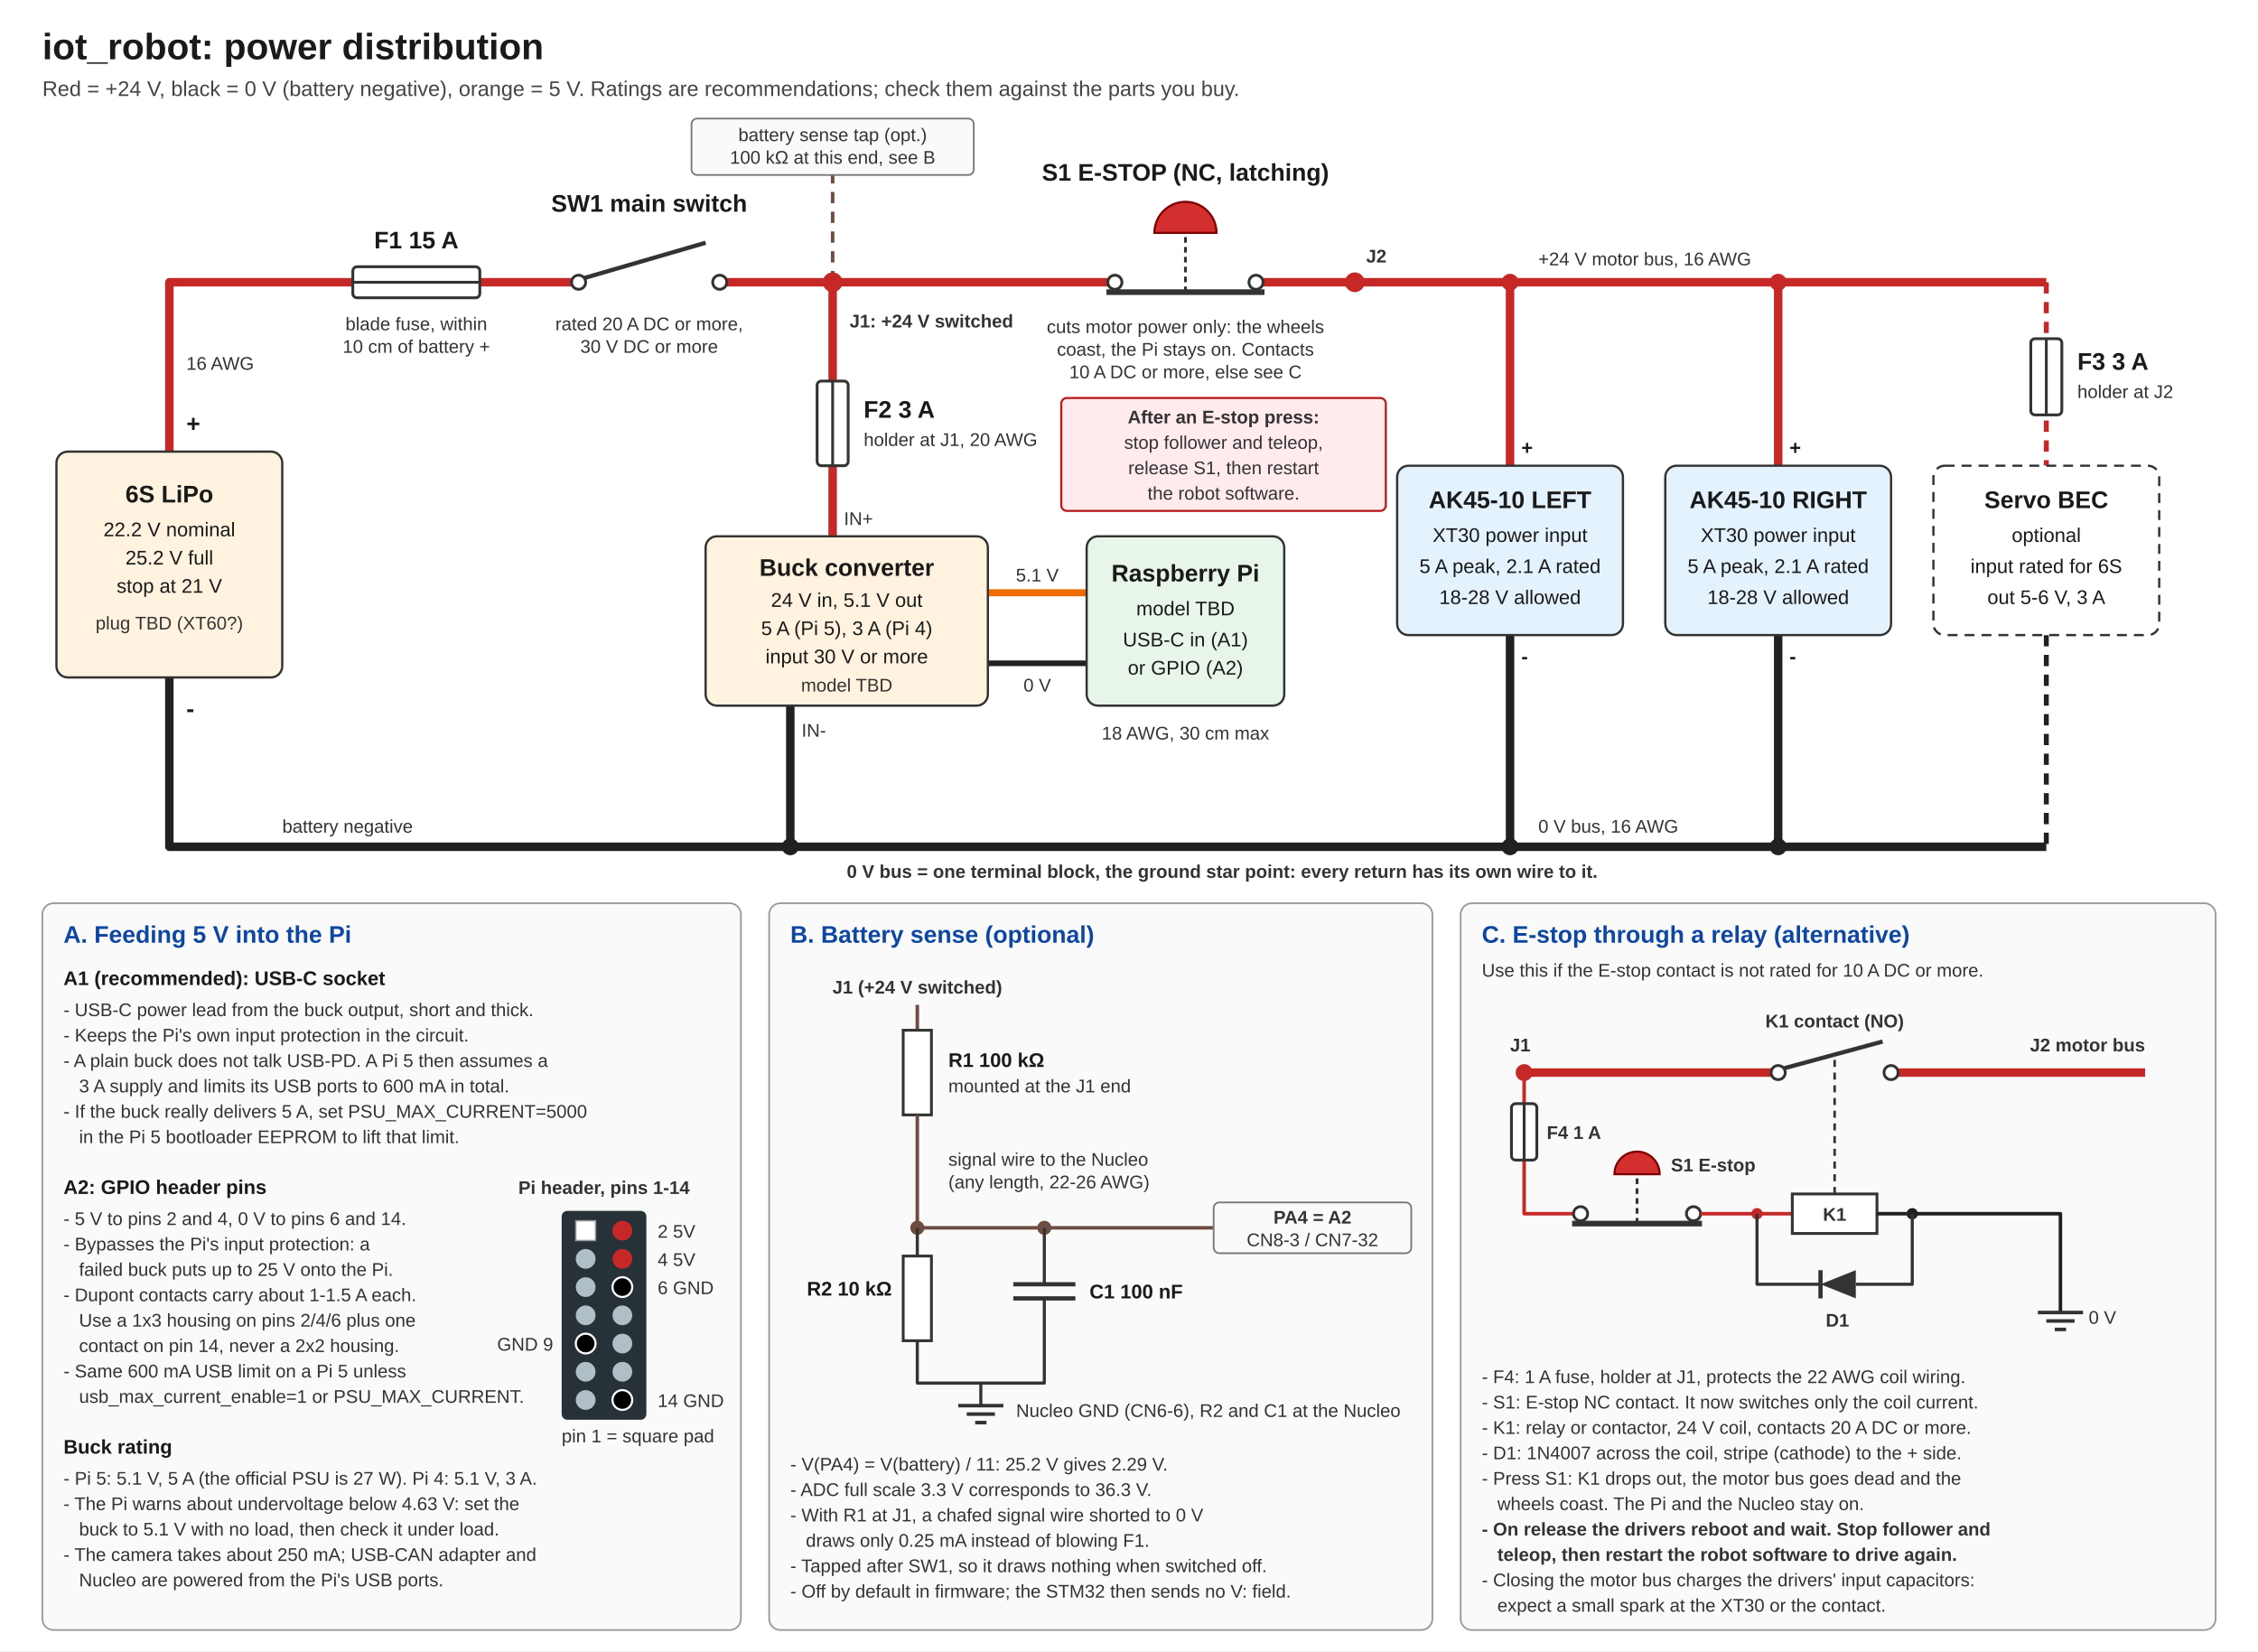
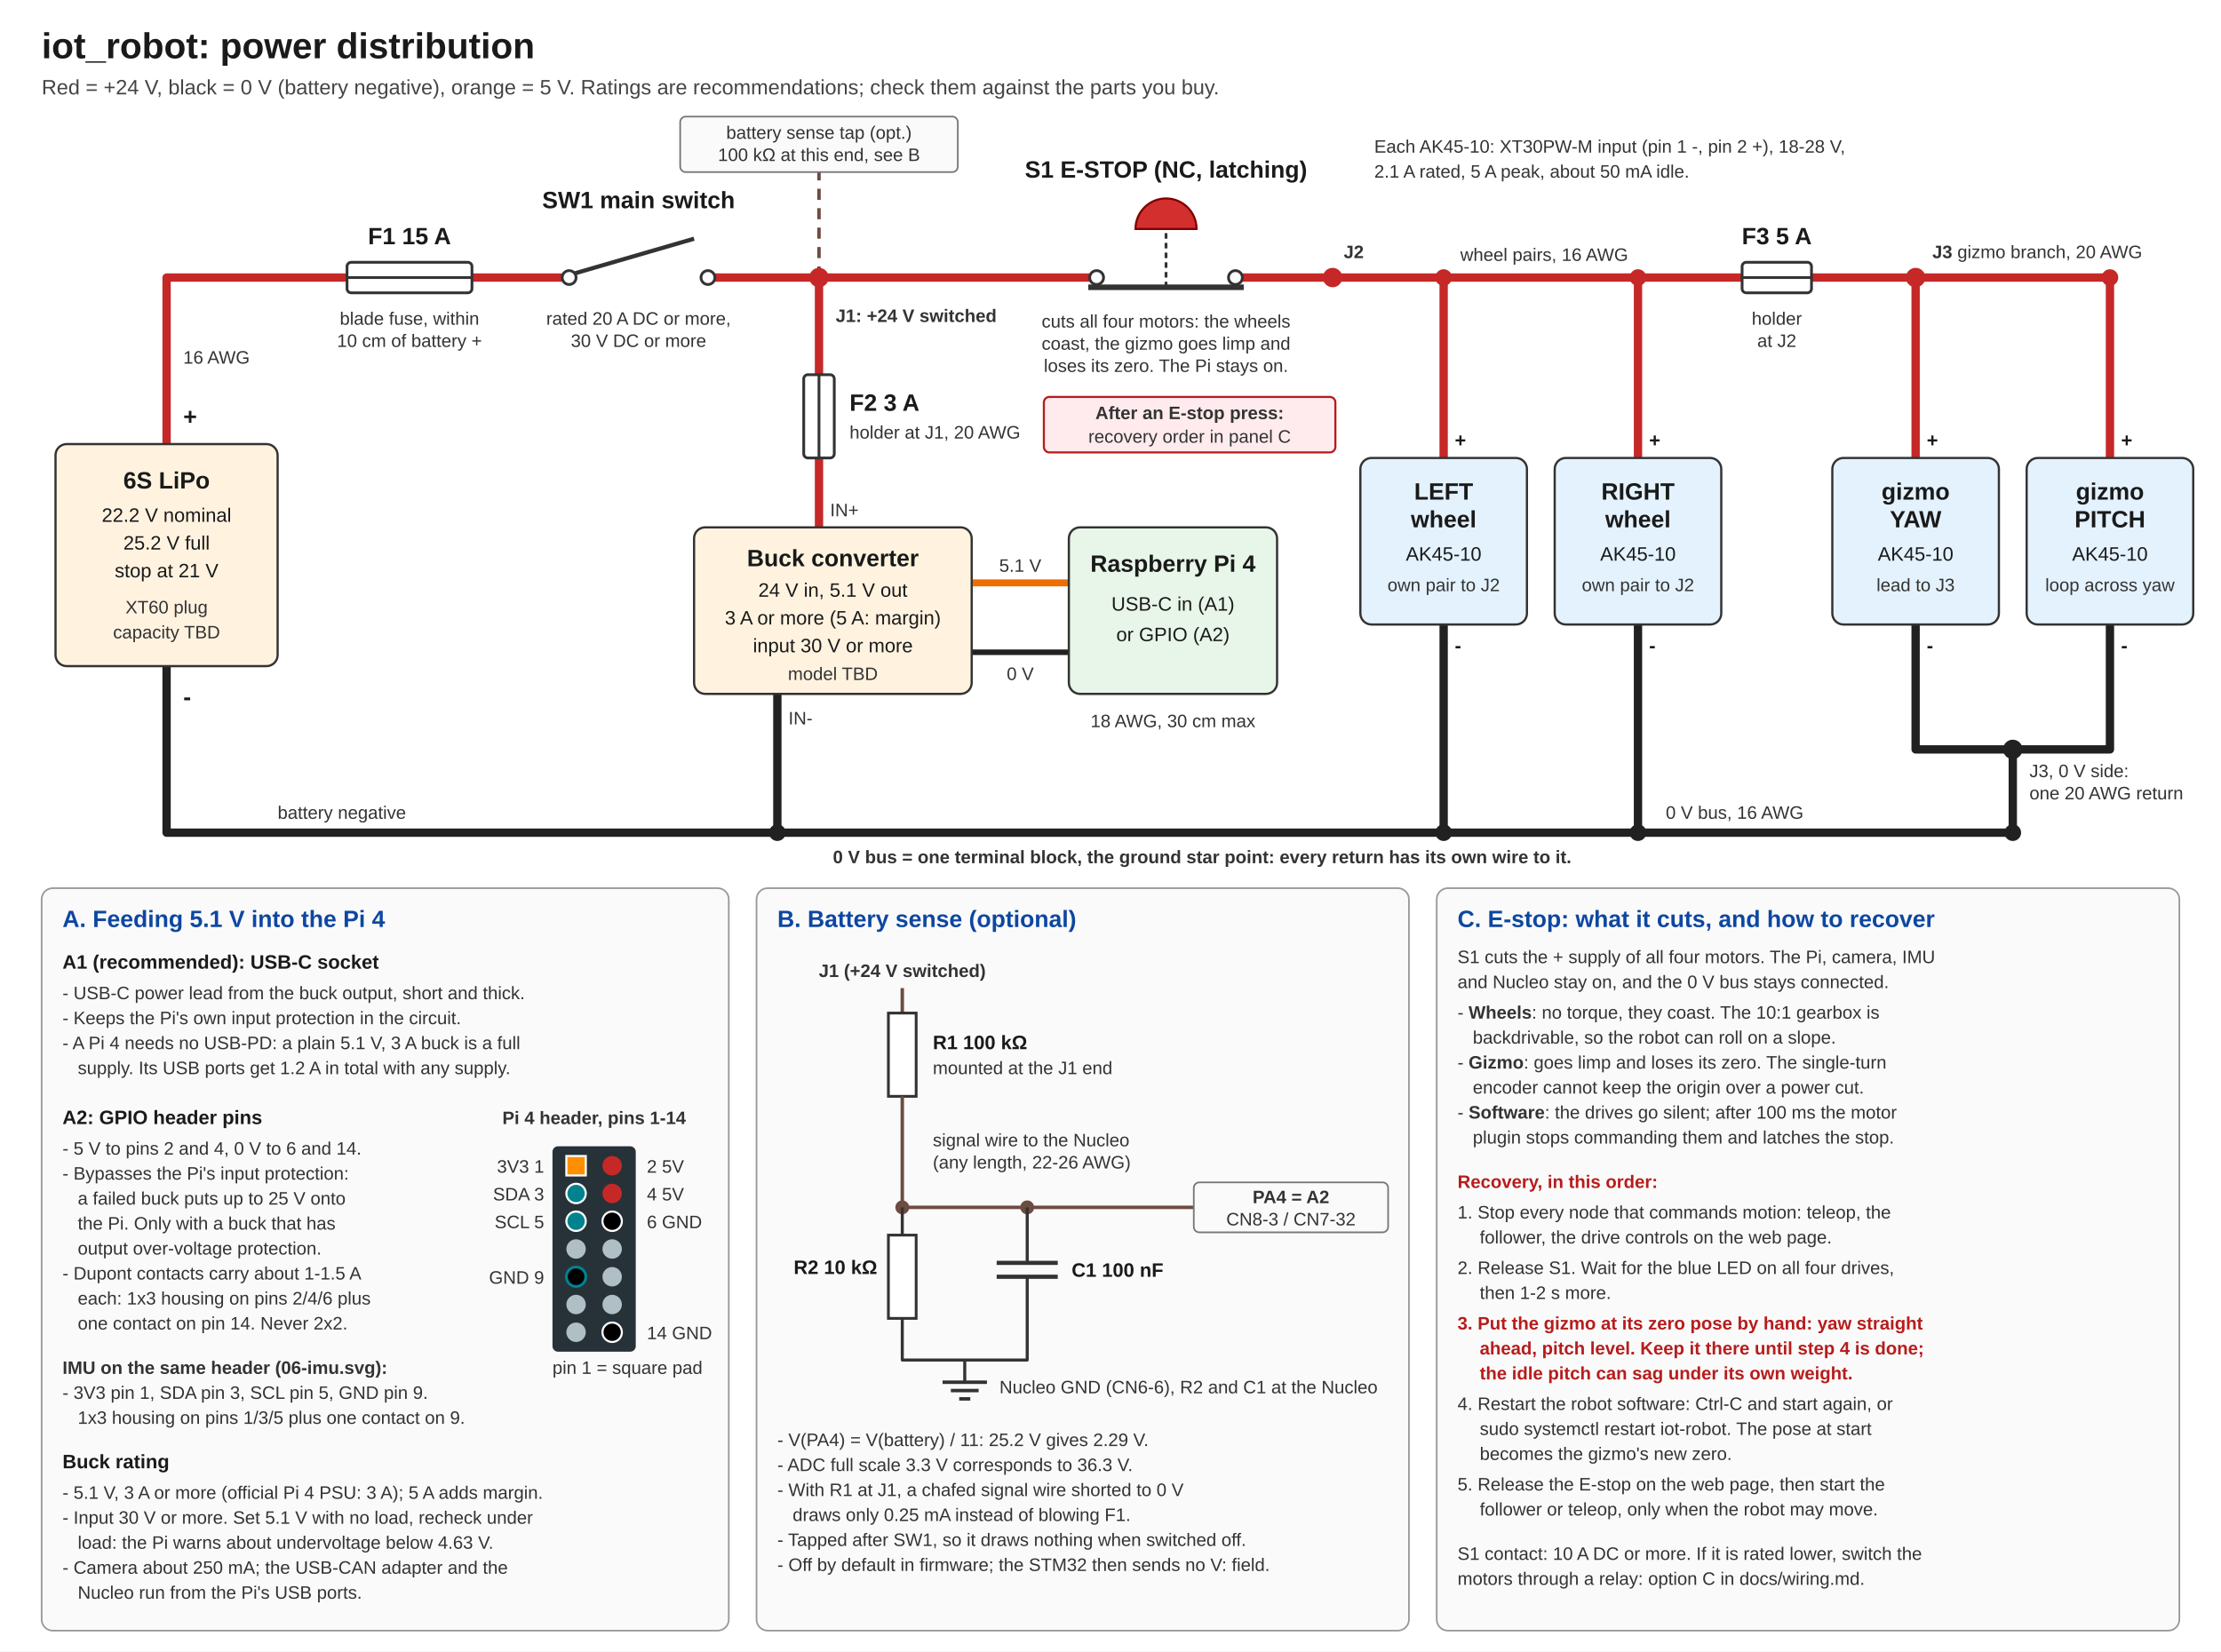
- <svg xmlns="http://www.w3.org/2000/svg" width="1600" height="1170" viewBox="0 0 1600 1170">
+ <svg xmlns="http://www.w3.org/2000/svg" width="1600" height="1190" viewBox="0 0 1600 1190">
  <style>
    text { font-family: Arial, Helvetica, sans-serif; fill: #1a1a1a; }
    .title { font-size: 26px; font-weight: bold; }
    .subtitle { font-size: 15px; fill: #444; }
    .h { font-size: 17px; font-weight: bold; }
    .ph { font-size: 17px; font-weight: bold; fill: #0d47a1; }
    .t { font-size: 14px; }
    .s { font-size: 13px; fill: #333; }
    .b { font-weight: bold; }
+     .red { fill: #b71c1c; }
    .box { stroke: #333; stroke-width: 1.6; }
    .pwr { fill: #fff3e0; }
    .act { fill: #e3f2fd; }
    .cpu { fill: #e8f5e9; }
-     .opt { fill: #ffffff; stroke-dasharray: 7 5; }
    .panel { fill: #fafafa; stroke: #999; stroke-width: 1.2; }
    .pos { stroke: #c62828; stroke-width: 6; fill: none; stroke-linejoin: round; }
    .neg { stroke: #212121; stroke-width: 6; fill: none; stroke-linejoin: round; }
    .v5 { stroke: #ef6c00; stroke-width: 5; fill: none; }
    .gnd5 { stroke: #212121; stroke-width: 4; fill: none; }
-     .ctl { stroke: #c62828; stroke-width: 2.5; fill: none; stroke-linejoin: round; }
    .wire { stroke: #333; stroke-width: 2.2; fill: none; stroke-linejoin: round; }
    .sense { stroke: #6d4c41; stroke-width: 2.5; fill: none; }
    .dash { stroke-dasharray: 8 6; }
-     .thin { stroke-width: 3.5; }
    .sym { fill: #ffffff; stroke: #333; stroke-width: 2; }
    .term { fill: #ffffff; stroke: #333; stroke-width: 2; }
    .jdot { fill: #c62828; }
    .ndot { fill: #212121; }
    .flag { fill: #fafafa; stroke: #777; stroke-width: 1.2; }
  </style>
-   <rect x="0" y="0" width="1600" height="1170" fill="#ffffff" />
+   <rect x="0" y="0" width="1600" height="1190" fill="#ffffff" />
  <text x="30" y="42" class="title">iot_robot: power distribution</text>
  <text x="30" y="68" class="subtitle">Red = +24 V, black = 0 V (battery negative), orange = 5 V. Ratings are recommendations; check them against the parts you buy.</text>
  <path class="pos" d="M120 320 V200 H250" />
  <path class="pos" d="M340 200 H405" />
  <path class="pos" d="M515 200 H785" />
-   <path class="pos" d="M895 200 H1450" />
-   <path class="pos" d="M1070 200 V330" />
-   <path class="pos" d="M1260 200 V330" />
-   <path class="pos dash thin" d="M1450 200 V330" />
+   <path class="pos" d="M895 200 H1255" />
+   <path class="pos" d="M1305 200 H1520" />
+   <path class="pos" d="M1040 200 V330" />
+   <path class="pos" d="M1180 200 V330" />
+   <path class="pos" d="M1380 200 V330" />
+   <path class="pos" d="M1520 200 V330" />
  <path class="pos" d="M590 200 V270" />
  <path class="pos" d="M590 330 V380" />
  <path class="sense dash" d="M590 200 V124" />
  <path class="neg" d="M120 480 V600 H1450" />
-   <path class="neg" d="M1070 450 V600" />
-   <path class="neg" d="M1260 450 V600" />
-   <path class="neg dash thin" d="M1450 450 V600" />
+   <path class="neg" d="M1040 450 V600" />
+   <path class="neg" d="M1180 450 V600" />
+   <path class="neg" d="M1380 450 V540 H1520 V450" />
+   <path class="neg" d="M1450 540 V600" />
  <path class="neg" d="M560 500 V600" />
  <path class="v5" d="M700 420 H770" />
  <path class="gnd5" d="M700 470 H770" />
  <circle class="jdot" cx="590" cy="200" r="7" />
  <circle class="jdot" cx="960" cy="200" r="7" />
-   <circle class="jdot" cx="1070" cy="200" r="6" />
-   <circle class="jdot" cx="1260" cy="200" r="6" />
+   <circle class="jdot" cx="1040" cy="200" r="6" />
+   <circle class="jdot" cx="1180" cy="200" r="6" />
+   <circle class="jdot" cx="1380" cy="200" r="7" />
+   <circle class="jdot" cx="1520" cy="200" r="6" />
  <circle class="ndot" cx="560" cy="600" r="6" />
-   <circle class="ndot" cx="1070" cy="600" r="6" />
-   <circle class="ndot" cx="1260" cy="600" r="6" />
+   <circle class="ndot" cx="1040" cy="600" r="6" />
+   <circle class="ndot" cx="1180" cy="600" r="6" />
+   <circle class="ndot" cx="1450" cy="600" r="6" />
+   <circle class="ndot" cx="1450" cy="540" r="7" />
  <rect class="box pwr" x="40" y="320" width="160" height="160" rx="8" />
-   <text x="120" y="356" class="h" text-anchor="middle">6S LiPo</text>
-   <text x="120" y="380" class="t" text-anchor="middle">22.2 V nominal</text>
-   <text x="120" y="400" class="t" text-anchor="middle">25.2 V full</text>
-   <text x="120" y="420" class="t" text-anchor="middle">stop at 21 V</text>
-   <text x="120" y="446" class="s" text-anchor="middle">plug TBD (XT60?)</text>
+   <text x="120" y="352" class="h" text-anchor="middle">6S LiPo</text>
+   <text x="120" y="376" class="t" text-anchor="middle">22.2 V nominal</text>
+   <text x="120" y="396" class="t" text-anchor="middle">25.2 V full</text>
+   <text x="120" y="416" class="t" text-anchor="middle">stop at 21 V</text>
+   <text x="120" y="442" class="s" text-anchor="middle">XT60 plug</text>
+   <text x="120" y="460" class="s" text-anchor="middle">capacity TBD</text>
  <text x="132" y="306" class="h" fill="#c62828">+</text>
  <text x="132" y="508" class="h">-</text>
  <text x="132" y="262" class="s">16 AWG</text>
  <rect class="sym" x="250" y="189" width="90" height="22" rx="3" />
  <line x1="250" y1="200" x2="340" y2="200" stroke="#333" stroke-width="2" />
  <text x="295" y="176" class="h" text-anchor="middle">F1 15 A</text>
  <text x="295" y="234" class="s" text-anchor="middle">blade fuse, within</text>
  <text x="295" y="250" class="s" text-anchor="middle">10 cm of battery +</text>
  <circle class="term" cx="410" cy="200" r="5" />
  <circle class="term" cx="510" cy="200" r="5" />
  <line x1="414" y1="197" x2="500" y2="172" stroke="#333" stroke-width="3" />
  <text x="460" y="150" class="h" text-anchor="middle">SW1 main switch</text>
  <text x="460" y="234" class="s" text-anchor="middle">rated 20 A DC or more,</text>
  <text x="460" y="250" class="s" text-anchor="middle">30 V DC or more</text>
  <rect class="flag" x="490" y="84" width="200" height="40" rx="4" />
  <text x="590" y="100" class="s" text-anchor="middle">battery sense tap (opt.)</text>
  <text x="590" y="116" class="s" text-anchor="middle">100 kΩ at this end, see B</text>
  <text x="602" y="232" class="s b">J1: +24 V switched</text>
  <circle class="term" cx="790" cy="200" r="5" />
  <circle class="term" cx="890" cy="200" r="5" />
  <line x1="784" y1="207" x2="896" y2="207" stroke="#333" stroke-width="4" />
  <line x1="840" y1="207" x2="840" y2="165" stroke="#333" stroke-width="2" stroke-dasharray="4 3" />
  <path d="M818 165 A22 22 0 0 1 862 165 Z" fill="#d32f2f" stroke="#7f0000" stroke-width="1.5" />
  <text x="840" y="128" class="h" text-anchor="middle" fill="#b71c1c">S1 E-STOP (NC, latching)</text>
-   <text x="840" y="236" class="s" text-anchor="middle">cuts motor power only: the wheels</text>
-   <text x="840" y="252" class="s" text-anchor="middle">coast, the Pi stays on. Contacts</text>
-   <text x="840" y="268" class="s" text-anchor="middle">10 A DC or more, else see C</text>
-   <rect x="752" y="282" width="230" height="80" rx="4" fill="#ffebee" stroke="#b71c1c" stroke-width="1.5" />
-   <text x="867" y="300" class="s b" text-anchor="middle" fill="#b71c1c">After an E-stop press:</text>
-   <text x="867" y="318" class="s" text-anchor="middle">stop follower and teleop,</text>
-   <text x="867" y="336" class="s" text-anchor="middle">release S1, then restart</text>
-   <text x="867" y="354" class="s" text-anchor="middle">the robot software.</text>
+   <text x="840" y="236" class="s" text-anchor="middle">cuts all four motors: the wheels</text>
+   <text x="840" y="252" class="s" text-anchor="middle">coast, the gizmo goes limp and</text>
+   <text x="840" y="268" class="s" text-anchor="middle">loses its zero. The Pi stays on.</text>
+   <rect x="752" y="286" width="210" height="40" rx="4" fill="#ffebee" stroke="#b71c1c" stroke-width="1.5" />
+   <text x="857" y="302" class="s b" text-anchor="middle" fill="#b71c1c">After an E-stop press:</text>
+   <text x="857" y="319" class="s" text-anchor="middle">recovery order in panel C</text>
+   <text x="990" y="110" class="s">Each AK45-10: XT30PW-M input (pin 1 -, pin 2 +), 18-28 V,</text>
+   <text x="990" y="128" class="s">2.1 A rated, 5 A peak, about 50 mA idle.</text>
  <text x="968" y="186" class="s b">J2</text>
-   <text x="1090" y="188" class="s">+24 V motor bus, 16 AWG</text>
-   <rect class="box act" x="990" y="330" width="160" height="120" rx="8" />
-   <text x="1070" y="360" class="h" text-anchor="middle">AK45-10 LEFT</text>
-   <text x="1070" y="384" class="t" text-anchor="middle">XT30 power input</text>
-   <text x="1070" y="406" class="t" text-anchor="middle">5 A peak, 2.1 A rated</text>
-   <text x="1070" y="428" class="t" text-anchor="middle">18-28 V allowed</text>
-   <rect class="box act" x="1180" y="330" width="160" height="120" rx="8" />
-   <text x="1260" y="360" class="h" text-anchor="middle">AK45-10 RIGHT</text>
-   <text x="1260" y="384" class="t" text-anchor="middle">XT30 power input</text>
-   <text x="1260" y="406" class="t" text-anchor="middle">5 A peak, 2.1 A rated</text>
-   <text x="1260" y="428" class="t" text-anchor="middle">18-28 V allowed</text>
-   <rect class="box opt" x="1370" y="330" width="160" height="120" rx="8" />
-   <text x="1450" y="360" class="h" text-anchor="middle">Servo BEC</text>
-   <text x="1450" y="384" class="t" text-anchor="middle">optional</text>
-   <text x="1450" y="406" class="t" text-anchor="middle">input rated for 6S</text>
-   <text x="1450" y="428" class="t" text-anchor="middle">out 5-6 V, 3 A</text>
-   <rect class="sym" x="1439" y="240" width="22" height="54" rx="3" />
-   <line x1="1450" y1="240" x2="1450" y2="294" stroke="#333" stroke-width="2" />
-   <text x="1472" y="262" class="h">F3 3 A</text>
-   <text x="1472" y="282" class="s">holder at J2</text>
-   <text x="1078" y="322" class="t b" fill="#c62828">+</text>
-   <text x="1268" y="322" class="t b" fill="#c62828">+</text>
-   <text x="1078" y="470" class="t b">-</text>
-   <text x="1268" y="470" class="t b">-</text>
-   <text x="1090" y="590" class="s">0 V bus, 16 AWG</text>
+   <text x="1052" y="188" class="s">wheel pairs, 16 AWG</text>
+   <text x="1392" y="186" class="s">
+     <tspan class="b">J3</tspan> gizmo branch, 20 AWG</text>
+   <rect class="sym" x="1255" y="189" width="50" height="22" rx="3" />
+   <line x1="1255" y1="200" x2="1305" y2="200" stroke="#333" stroke-width="2" />
+   <text x="1280" y="176" class="h" text-anchor="middle">F3 5 A</text>
+   <text x="1280" y="234" class="s" text-anchor="middle">holder</text>
+   <text x="1280" y="250" class="s" text-anchor="middle">at J2</text>
+   <rect class="box act" x="980" y="330" width="120" height="120" rx="8" />
+   <text x="1040" y="360" class="h" text-anchor="middle">LEFT</text>
+   <text x="1040" y="380" class="h" text-anchor="middle">wheel</text>
+   <text x="1040" y="404" class="t" text-anchor="middle">AK45-10</text>
+   <text x="1040" y="426" class="s" text-anchor="middle">own pair to J2</text>
+   <rect class="box act" x="1120" y="330" width="120" height="120" rx="8" />
+   <text x="1180" y="360" class="h" text-anchor="middle">RIGHT</text>
+   <text x="1180" y="380" class="h" text-anchor="middle">wheel</text>
+   <text x="1180" y="404" class="t" text-anchor="middle">AK45-10</text>
+   <text x="1180" y="426" class="s" text-anchor="middle">own pair to J2</text>
+   <rect class="box act" x="1320" y="330" width="120" height="120" rx="8" />
+   <text x="1380" y="360" class="h" text-anchor="middle">gizmo</text>
+   <text x="1380" y="380" class="h" text-anchor="middle">YAW</text>
+   <text x="1380" y="404" class="t" text-anchor="middle">AK45-10</text>
+   <text x="1380" y="426" class="s" text-anchor="middle">lead to J3</text>
+   <rect class="box act" x="1460" y="330" width="120" height="120" rx="8" />
+   <text x="1520" y="360" class="h" text-anchor="middle">gizmo</text>
+   <text x="1520" y="380" class="h" text-anchor="middle">PITCH</text>
+   <text x="1520" y="404" class="t" text-anchor="middle">AK45-10</text>
+   <text x="1520" y="426" class="s" text-anchor="middle">loop across yaw</text>
+   <text x="1048" y="322" class="t b" fill="#c62828">+</text>
+   <text x="1188" y="322" class="t b" fill="#c62828">+</text>
+   <text x="1388" y="322" class="t b" fill="#c62828">+</text>
+   <text x="1528" y="322" class="t b" fill="#c62828">+</text>
+   <text x="1048" y="470" class="t b">-</text>
+   <text x="1188" y="470" class="t b">-</text>
+   <text x="1388" y="470" class="t b">-</text>
+   <text x="1528" y="470" class="t b">-</text>
+   <text x="1462" y="560" class="s">J3, 0 V side:</text>
+   <text x="1462" y="576" class="s">one 20 AWG return</text>
+   <text x="1200" y="590" class="s">0 V bus, 16 AWG</text>
  <text x="600" y="622" class="s b">0 V bus = one terminal block, the ground star point: every return has its own wire to it.</text>
  <text x="200" y="590" class="s">battery negative</text>
  <rect class="sym" x="579" y="270" width="22" height="60" rx="3" />
  <line x1="590" y1="270" x2="590" y2="330" stroke="#333" stroke-width="2" />
  <text x="612" y="296" class="h">F2 3 A</text>
  <text x="612" y="316" class="s">holder at J1, 20 AWG</text>
  <text x="598" y="372" class="s">IN+</text>
  <rect class="box pwr" x="500" y="380" width="200" height="120" rx="8" />
  <text x="600" y="408" class="h" text-anchor="middle">Buck converter</text>
  <text x="600" y="430" class="t" text-anchor="middle">24 V in, 5.1 V out</text>
-   <text x="600" y="450" class="t" text-anchor="middle">5 A (Pi 5), 3 A (Pi 4)</text>
+   <text x="600" y="450" class="t" text-anchor="middle">3 A or more (5 A: margin)</text>
  <text x="600" y="470" class="t" text-anchor="middle">input 30 V or more</text>
  <text x="600" y="490" class="s" text-anchor="middle">model TBD</text>
  <text x="568" y="522" class="s">IN-</text>
  <text x="735" y="412" class="s" text-anchor="middle">5.1 V</text>
  <text x="735" y="490" class="s" text-anchor="middle">0 V</text>
-   <rect class="box cpu" x="770" y="380" width="140" height="120" rx="8" />
-   <text x="840" y="412" class="h" text-anchor="middle">Raspberry Pi</text>
-   <text x="840" y="436" class="t" text-anchor="middle">model TBD</text>
-   <text x="840" y="458" class="t" text-anchor="middle">USB-C in (A1)</text>
-   <text x="840" y="478" class="t" text-anchor="middle">or GPIO (A2)</text>
-   <text x="840" y="524" class="s" text-anchor="middle">18 AWG, 30 cm max</text>
-   <rect class="panel" x="30" y="640" width="495" height="515" rx="8" />
-   <text x="45" y="668" class="ph">A. Feeding 5 V into the Pi</text>
+   <rect class="box cpu" x="770" y="380" width="150" height="120" rx="8" />
+   <text x="845" y="412" class="h" text-anchor="middle">Raspberry Pi 4</text>
+   <text x="845" y="440" class="t" text-anchor="middle">USB-C in (A1)</text>
+   <text x="845" y="462" class="t" text-anchor="middle">or GPIO (A2)</text>
+   <text x="845" y="524" class="s" text-anchor="middle">18 AWG, 30 cm max</text>
+   <rect class="panel" x="30" y="640" width="495" height="535" rx="8" />
+   <text x="45" y="668" class="ph">A. Feeding 5.1 V into the Pi 4</text>
  <text x="45" y="698" class="t b">A1 (recommended): USB-C socket</text>
  <text x="45" y="720" class="s">- USB-C power lead from the buck output, short and thick.</text>
  <text x="45" y="738" class="s">- Keeps the Pi's own input protection in the circuit.</text>
-   <text x="45" y="756" class="s">- A plain buck does not talk USB-PD. A Pi 5 then assumes a</text>
-   <text x="56" y="774" class="s">3 A supply and limits its USB ports to 600 mA in total.</text>
-   <text x="45" y="792" class="s">- If the buck really delivers 5 A, set PSU_MAX_CURRENT=5000</text>
-   <text x="56" y="810" class="s">in the Pi 5 bootloader EEPROM to lift that limit.</text>
-   <text x="45" y="846" class="t b">A2: GPIO header pins</text>
-   <text x="45" y="868" class="s">- 5 V to pins 2 and 4, 0 V to pins 6 and 14.</text>
-   <text x="45" y="886" class="s">- Bypasses the Pi's input protection: a</text>
-   <text x="56" y="904" class="s">failed buck puts up to 25 V onto the Pi.</text>
-   <text x="45" y="922" class="s">- Dupont contacts carry about 1-1.5 A each.</text>
-   <text x="56" y="940" class="s">Use a 1x3 housing on pins 2/4/6 plus one</text>
-   <text x="56" y="958" class="s">contact on pin 14, never a 2x2 housing.</text>
-   <text x="45" y="976" class="s">- Same 600 mA USB limit on a Pi 5 unless</text>
-   <text x="56" y="994" class="s">usb_max_current_enable=1 or PSU_MAX_CURRENT.</text>
-   <text x="45" y="1030" class="t b">Buck rating</text>
-   <text x="45" y="1052" class="s">- Pi 5: 5.1 V, 5 A (the official PSU is 27 W). Pi 4: 5.1 V, 3 A.</text>
-   <text x="45" y="1070" class="s">- The Pi warns about undervoltage below 4.63 V: set the</text>
-   <text x="56" y="1088" class="s">buck to 5.1 V with no load, then check it under load.</text>
-   <text x="45" y="1106" class="s">- The camera takes about 250 mA; USB-CAN adapter and</text>
-   <text x="56" y="1124" class="s">Nucleo are powered from the Pi's USB ports.</text>
-   <g transform="translate(-22,0)">
-     <text x="450" y="846" class="s b" text-anchor="middle">Pi header, pins 1-14</text>
-     <rect x="420" y="858" width="60" height="148" rx="4" fill="#263238" />
-     <rect x="430" y="865" width="14" height="14" fill="#ffffff" stroke="#999" />
-     <circle cx="463" cy="872" r="7" fill="#c62828" />
-     <circle cx="437" cy="892" r="7" fill="#b0bec5" />
-     <circle cx="463" cy="892" r="7" fill="#c62828" />
-     <circle cx="437" cy="912" r="7" fill="#b0bec5" />
-     <circle cx="463" cy="912" r="7" fill="#000000" stroke="#ffffff" stroke-width="1.5" />
-     <circle cx="437" cy="932" r="7" fill="#b0bec5" />
-     <circle cx="463" cy="932" r="7" fill="#b0bec5" />
-     <circle cx="437" cy="952" r="7" fill="#000000" stroke="#ffffff" stroke-width="1.5" />
-     <circle cx="463" cy="952" r="7" fill="#b0bec5" />
-     <circle cx="437" cy="972" r="7" fill="#b0bec5" />
-     <circle cx="463" cy="972" r="7" fill="#b0bec5" />
-     <circle cx="437" cy="992" r="7" fill="#b0bec5" />
-     <circle cx="463" cy="992" r="7" fill="#000000" stroke="#ffffff" stroke-width="1.5" />
-     <text x="488" y="877" class="s">2 5V</text>
-     <text x="488" y="897" class="s">4 5V</text>
-     <text x="488" y="917" class="s">6 GND</text>
-     <text x="488" y="997" class="s">14 GND</text>
-     <text x="414" y="957" class="s" text-anchor="end">GND 9</text>
-     <text x="420" y="1022" class="s">pin 1 = square pad</text>
-   </g>
-   <rect class="panel" x="545" y="640" width="470" height="515" rx="8" />
+   <text x="45" y="756" class="s">- A Pi 4 needs no USB-PD: a plain 5.1 V, 3 A buck is a full</text>
+   <text x="56" y="774" class="s">supply. Its USB ports get 1.2 A in total with any supply.</text>
+   <text x="45" y="810" class="t b">A2: GPIO header pins</text>
+   <text x="45" y="832" class="s">- 5 V to pins 2 and 4, 0 V to 6 and 14.</text>
+   <text x="45" y="850" class="s">- Bypasses the Pi's input protection:</text>
+   <text x="56" y="868" class="s">a failed buck puts up to 25 V onto</text>
+   <text x="56" y="886" class="s">the Pi. Only with a buck that has</text>
+   <text x="56" y="904" class="s">output over-voltage protection.</text>
+   <text x="45" y="922" class="s">- Dupont contacts carry about 1-1.5 A</text>
+   <text x="56" y="940" class="s">each: 1x3 housing on pins 2/4/6 plus</text>
+   <text x="56" y="958" class="s">one contact on pin 14. Never 2x2.</text>
+   <text x="45" y="990" class="s b">IMU on the same header (06-imu.svg):</text>
+   <text x="45" y="1008" class="s">- 3V3 pin 1, SDA pin 3, SCL pin 5, GND pin 9.</text>
+   <text x="56" y="1026" class="s">1x3 housing on pins 1/3/5 plus one contact on 9.</text>
+   <text x="45" y="1058" class="t b">Buck rating</text>
+   <text x="45" y="1080" class="s">- 5.1 V, 3 A or more (official Pi 4 PSU: 3 A); 5 A adds margin.</text>
+   <text x="45" y="1098" class="s">- Input 30 V or more. Set 5.1 V with no load, recheck under</text>
+   <text x="56" y="1116" class="s">load: the Pi warns about undervoltage below 4.63 V.</text>
+   <text x="45" y="1134" class="s">- Camera about 250 mA; the USB-CAN adapter and the</text>
+   <text x="56" y="1152" class="s">Nucleo run from the Pi's USB ports.</text>
+   <text x="428" y="810" class="s b" text-anchor="middle">Pi 4 header, pins 1-14</text>
+   <rect x="398" y="826" width="60" height="148" rx="4" fill="#263238" />
+   <rect x="408" y="833" width="14" height="14" fill="#ff8f00" stroke="#ffffff" stroke-width="1.5" />
+   <circle cx="441" cy="840" r="7" fill="#c62828" />
+   <circle cx="415" cy="860" r="7" fill="#00838f" stroke="#ffffff" stroke-width="1.5" />
+   <circle cx="441" cy="860" r="7" fill="#c62828" />
+   <circle cx="415" cy="880" r="7" fill="#00838f" stroke="#ffffff" stroke-width="1.5" />
+   <circle cx="441" cy="880" r="7" fill="#000000" stroke="#ffffff" stroke-width="1.5" />
+   <circle cx="415" cy="900" r="7" fill="#b0bec5" />
+   <circle cx="441" cy="900" r="7" fill="#b0bec5" />
+   <circle cx="415" cy="920" r="7" fill="#000000" stroke="#00838f" stroke-width="2" />
+   <circle cx="441" cy="920" r="7" fill="#b0bec5" />
+   <circle cx="415" cy="940" r="7" fill="#b0bec5" />
+   <circle cx="441" cy="940" r="7" fill="#b0bec5" />
+   <circle cx="415" cy="960" r="7" fill="#b0bec5" />
+   <circle cx="441" cy="960" r="7" fill="#000000" stroke="#ffffff" stroke-width="1.5" />
+   <text x="466" y="845" class="s">2 5V</text>
+   <text x="466" y="865" class="s">4 5V</text>
+   <text x="466" y="885" class="s">6 GND</text>
+   <text x="466" y="965" class="s">14 GND</text>
+   <text x="392" y="845" class="s" text-anchor="end">3V3 1</text>
+   <text x="392" y="865" class="s" text-anchor="end">SDA 3</text>
+   <text x="392" y="885" class="s" text-anchor="end">SCL 5</text>
+   <text x="392" y="925" class="s" text-anchor="end">GND 9</text>
+   <text x="398" y="990" class="s">pin 1 = square pad</text>
+   <rect class="panel" x="545" y="640" width="470" height="535" rx="8" />
  <text x="560" y="668" class="ph">B. Battery sense (optional)</text>
  <text x="650" y="704" class="s b" text-anchor="middle">J1 (+24 V switched)</text>
  <path class="sense" d="M650 712 V730" />
  <rect class="sym" x="640" y="730" width="20" height="60" />
  <text x="672" y="756" class="t b">R1 100 kΩ</text>
  <text x="672" y="774" class="s">mounted at the J1 end</text>
  <path class="sense" d="M650 790 V870 H860" />
  <text x="672" y="826" class="s">signal wire to the Nucleo</text>
  <text x="672" y="842" class="s">(any length, 22-26 AWG)</text>
  <circle cx="650" cy="870" r="5" fill="#6d4c41" />
  <circle cx="740" cy="870" r="5" fill="#6d4c41" />
  <rect class="flag" x="860" y="852" width="140" height="36" rx="4" />
  <text x="930" y="867" class="s b" text-anchor="middle">PA4 = A2</text>
  <text x="930" y="883" class="s" text-anchor="middle">CN8-3 / CN7-32</text>
  <path class="wire" d="M650 870 V890" />
  <rect class="sym" x="640" y="890" width="20" height="60" />
  <path class="wire" d="M650 950 V980 H740 V920" />
  <path class="wire" d="M740 870 V910" />
  <line x1="718" y1="910" x2="762" y2="910" stroke="#333" stroke-width="3" />
  <line x1="718" y1="920" x2="762" y2="920" stroke="#333" stroke-width="3" />
  <text x="632" y="918" class="t b" text-anchor="end">R2 10 kΩ</text>
  <text x="772" y="920" class="t b">C1 100 nF</text>
  <path class="wire" d="M695 980 V996" />
  <line x1="679" y1="996" x2="711" y2="996" stroke="#333" stroke-width="2.5" />
  <line x1="685" y1="1002" x2="705" y2="1002" stroke="#333" stroke-width="2.5" />
  <line x1="691" y1="1008" x2="699" y2="1008" stroke="#333" stroke-width="2.5" />
  <text x="720" y="1004" class="s">Nucleo GND (CN6-6), R2 and C1 at the Nucleo</text>
  <text x="560" y="1042" class="s">- V(PA4) = V(battery) / 11: 25.2 V gives 2.29 V.</text>
  <text x="560" y="1060" class="s">- ADC full scale 3.3 V corresponds to 36.3 V.</text>
  <text x="560" y="1078" class="s">- With R1 at J1, a chafed signal wire shorted to 0 V</text>
  <text x="571" y="1096" class="s">draws only 0.25 mA instead of blowing F1.</text>
  <text x="560" y="1114" class="s">- Tapped after SW1, so it draws nothing when switched off.</text>
  <text x="560" y="1132" class="s">- Off by default in firmware; the STM32 then sends no V: field.</text>
-   <rect class="panel" x="1035" y="640" width="535" height="515" rx="8" />
-   <text x="1050" y="668" class="ph">C. E-stop through a relay (alternative)</text>
-   <text x="1050" y="692" class="s">Use this if the E-stop contact is not rated for 10 A DC or more.</text>
-   <path class="pos" d="M1080 760 H1255" />
-   <path class="pos" d="M1345 760 H1520" />
-   <circle class="jdot" cx="1080" cy="760" r="6" />
-   <text x="1070" y="745" class="s b">J1</text>
-   <text x="1520" y="745" class="s b" text-anchor="end">J2 motor bus</text>
-   <circle class="term" cx="1260" cy="760" r="5" />
-   <circle class="term" cx="1340" cy="760" r="5" />
-   <line x1="1264" y1="757" x2="1334" y2="738" stroke="#333" stroke-width="3" />
-   <text x="1300" y="728" class="s b" text-anchor="middle">K1 contact (NO)</text>
-   <line x1="1300" y1="846" x2="1300" y2="750" stroke="#333" stroke-width="1.8" stroke-dasharray="5 4" />
-   <path class="ctl" d="M1080 760 V860 H1115" />
-   <rect class="sym" x="1071" y="782" width="18" height="40" rx="3" />
-   <line x1="1080" y1="782" x2="1080" y2="822" stroke="#333" stroke-width="2" />
-   <text x="1096" y="807" class="s b">F4 1 A</text>
-   <circle class="term" cx="1120" cy="860" r="5" />
-   <circle class="term" cx="1200" cy="860" r="5" />
-   <line x1="1114" y1="867" x2="1206" y2="867" stroke="#333" stroke-width="4" />
-   <line x1="1160" y1="867" x2="1160" y2="832" stroke="#333" stroke-width="2" stroke-dasharray="4 3" />
-   <path d="M1144 832 A16 16 0 0 1 1176 832 Z" fill="#d32f2f" stroke="#7f0000" stroke-width="1.5" />
-   <text x="1184" y="830" class="s b">S1 E-stop</text>
-   <path class="ctl" d="M1205 860 H1270" />
-   <rect class="sym" x="1270" y="846" width="60" height="28" />
-   <text x="1300" y="865" class="s b" text-anchor="middle">K1</text>
-   <path class="ctl" d="M1330 860 H1460 V930" style="stroke:#212121" />
-   <circle cx="1245" cy="860" r="4" fill="#c62828" />
-   <circle cx="1355" cy="860" r="4" fill="#212121" />
-   <path class="wire" d="M1245 860 V910 H1290" />
-   <path class="wire" d="M1315 910 H1355 V860" />
-   <line x1="1290" y1="900" x2="1290" y2="920" stroke="#333" stroke-width="3" />
-   <polygon points="1290,910 1315,900 1315,920" fill="#333" />
-   <text x="1302" y="940" class="s b" text-anchor="middle">D1</text>
-   <line x1="1444" y1="930" x2="1476" y2="930" stroke="#333" stroke-width="2.5" />
-   <line x1="1450" y1="936" x2="1470" y2="936" stroke="#333" stroke-width="2.5" />
-   <line x1="1456" y1="942" x2="1464" y2="942" stroke="#333" stroke-width="2.5" />
-   <text x="1480" y="938" class="s">0 V</text>
-   <text x="1050" y="980" class="s">- F4: 1 A fuse, holder at J1, protects the 22 AWG coil wiring.</text>
-   <text x="1050" y="998" class="s">- S1: E-stop NC contact. It now switches only the coil current.</text>
-   <text x="1050" y="1016" class="s">- K1: relay or contactor, 24 V coil, contacts 20 A DC or more.</text>
-   <text x="1050" y="1034" class="s">- D1: 1N4007 across the coil, stripe (cathode) to the + side.</text>
-   <text x="1050" y="1052" class="s">- Press S1: K1 drops out, the motor bus goes dead and the</text>
-   <text x="1061" y="1070" class="s">wheels coast. The Pi and the Nucleo stay on.</text>
-   <text x="1050" y="1088" class="s b" fill="#b71c1c">- On release the drivers reboot and wait. Stop follower and</text>
-   <text x="1061" y="1106" class="s b" fill="#b71c1c">teleop, then restart the robot software to drive again.</text>
-   <text x="1050" y="1124" class="s">- Closing the motor bus charges the drivers' input capacitors:</text>
-   <text x="1061" y="1142" class="s">expect a small spark at the XT30 or the contact.</text>
+   <rect class="panel" x="1035" y="640" width="535" height="535" rx="8" />
+   <text x="1050" y="668" class="ph">C. E-stop: what it cuts, and how to recover</text>
+   <text x="1050" y="694" class="s">S1 cuts the + supply of all four motors. The Pi, camera, IMU</text>
+   <text x="1050" y="712" class="s">and Nucleo stay on, and the 0 V bus stays connected.</text>
+   <text x="1050" y="734" class="s">- <tspan class="b">Wheels</tspan>: no torque, they coast. The 10:1 gearbox is</text>
+   <text x="1061" y="752" class="s">backdrivable, so the robot can roll on a slope.</text>
+   <text x="1050" y="770" class="s">- <tspan class="b">Gizmo</tspan>: goes limp and loses its zero. The single-turn</text>
+   <text x="1061" y="788" class="s">encoder cannot keep the origin over a power cut.</text>
+   <text x="1050" y="806" class="s">- <tspan class="b">Software</tspan>: the drives go silent; after 100 ms the motor</text>
+   <text x="1061" y="824" class="s">plugin stops commanding them and latches the stop.</text>
+   <text x="1050" y="856" class="s b red">Recovery, in this order:</text>
+   <text x="1050" y="878" class="s">1. Stop every node that commands motion: teleop, the</text>
+   <text x="1066" y="896" class="s">follower, the drive controls on the web page.</text>
+   <text x="1050" y="918" class="s">2. Release S1. Wait for the blue LED on all four drives,</text>
+   <text x="1066" y="936" class="s">then 1-2 s more.</text>
+   <text x="1050" y="958" class="s b red">3. Put the gizmo at its zero pose by hand: yaw straight</text>
+   <text x="1066" y="976" class="s b red">ahead, pitch level. Keep it there until step 4 is done;</text>
+   <text x="1066" y="994" class="s b red">the idle pitch can sag under its own weight.</text>
+   <text x="1050" y="1016" class="s">4. Restart the robot software: Ctrl-C and start again, or</text>
+   <text x="1066" y="1034" class="s">sudo systemctl restart iot-robot. The pose at start</text>
+   <text x="1066" y="1052" class="s">becomes the gizmo's new zero.</text>
+   <text x="1050" y="1074" class="s">5. Release the E-stop on the web page, then start the</text>
+   <text x="1066" y="1092" class="s">follower or teleop, only when the robot may move.</text>
+   <text x="1050" y="1124" class="s">S1 contact: 10 A DC or more. If it is rated lower, switch the</text>
+   <text x="1050" y="1142" class="s">motors through a relay: option C in docs/wiring.md.</text>
</svg>
